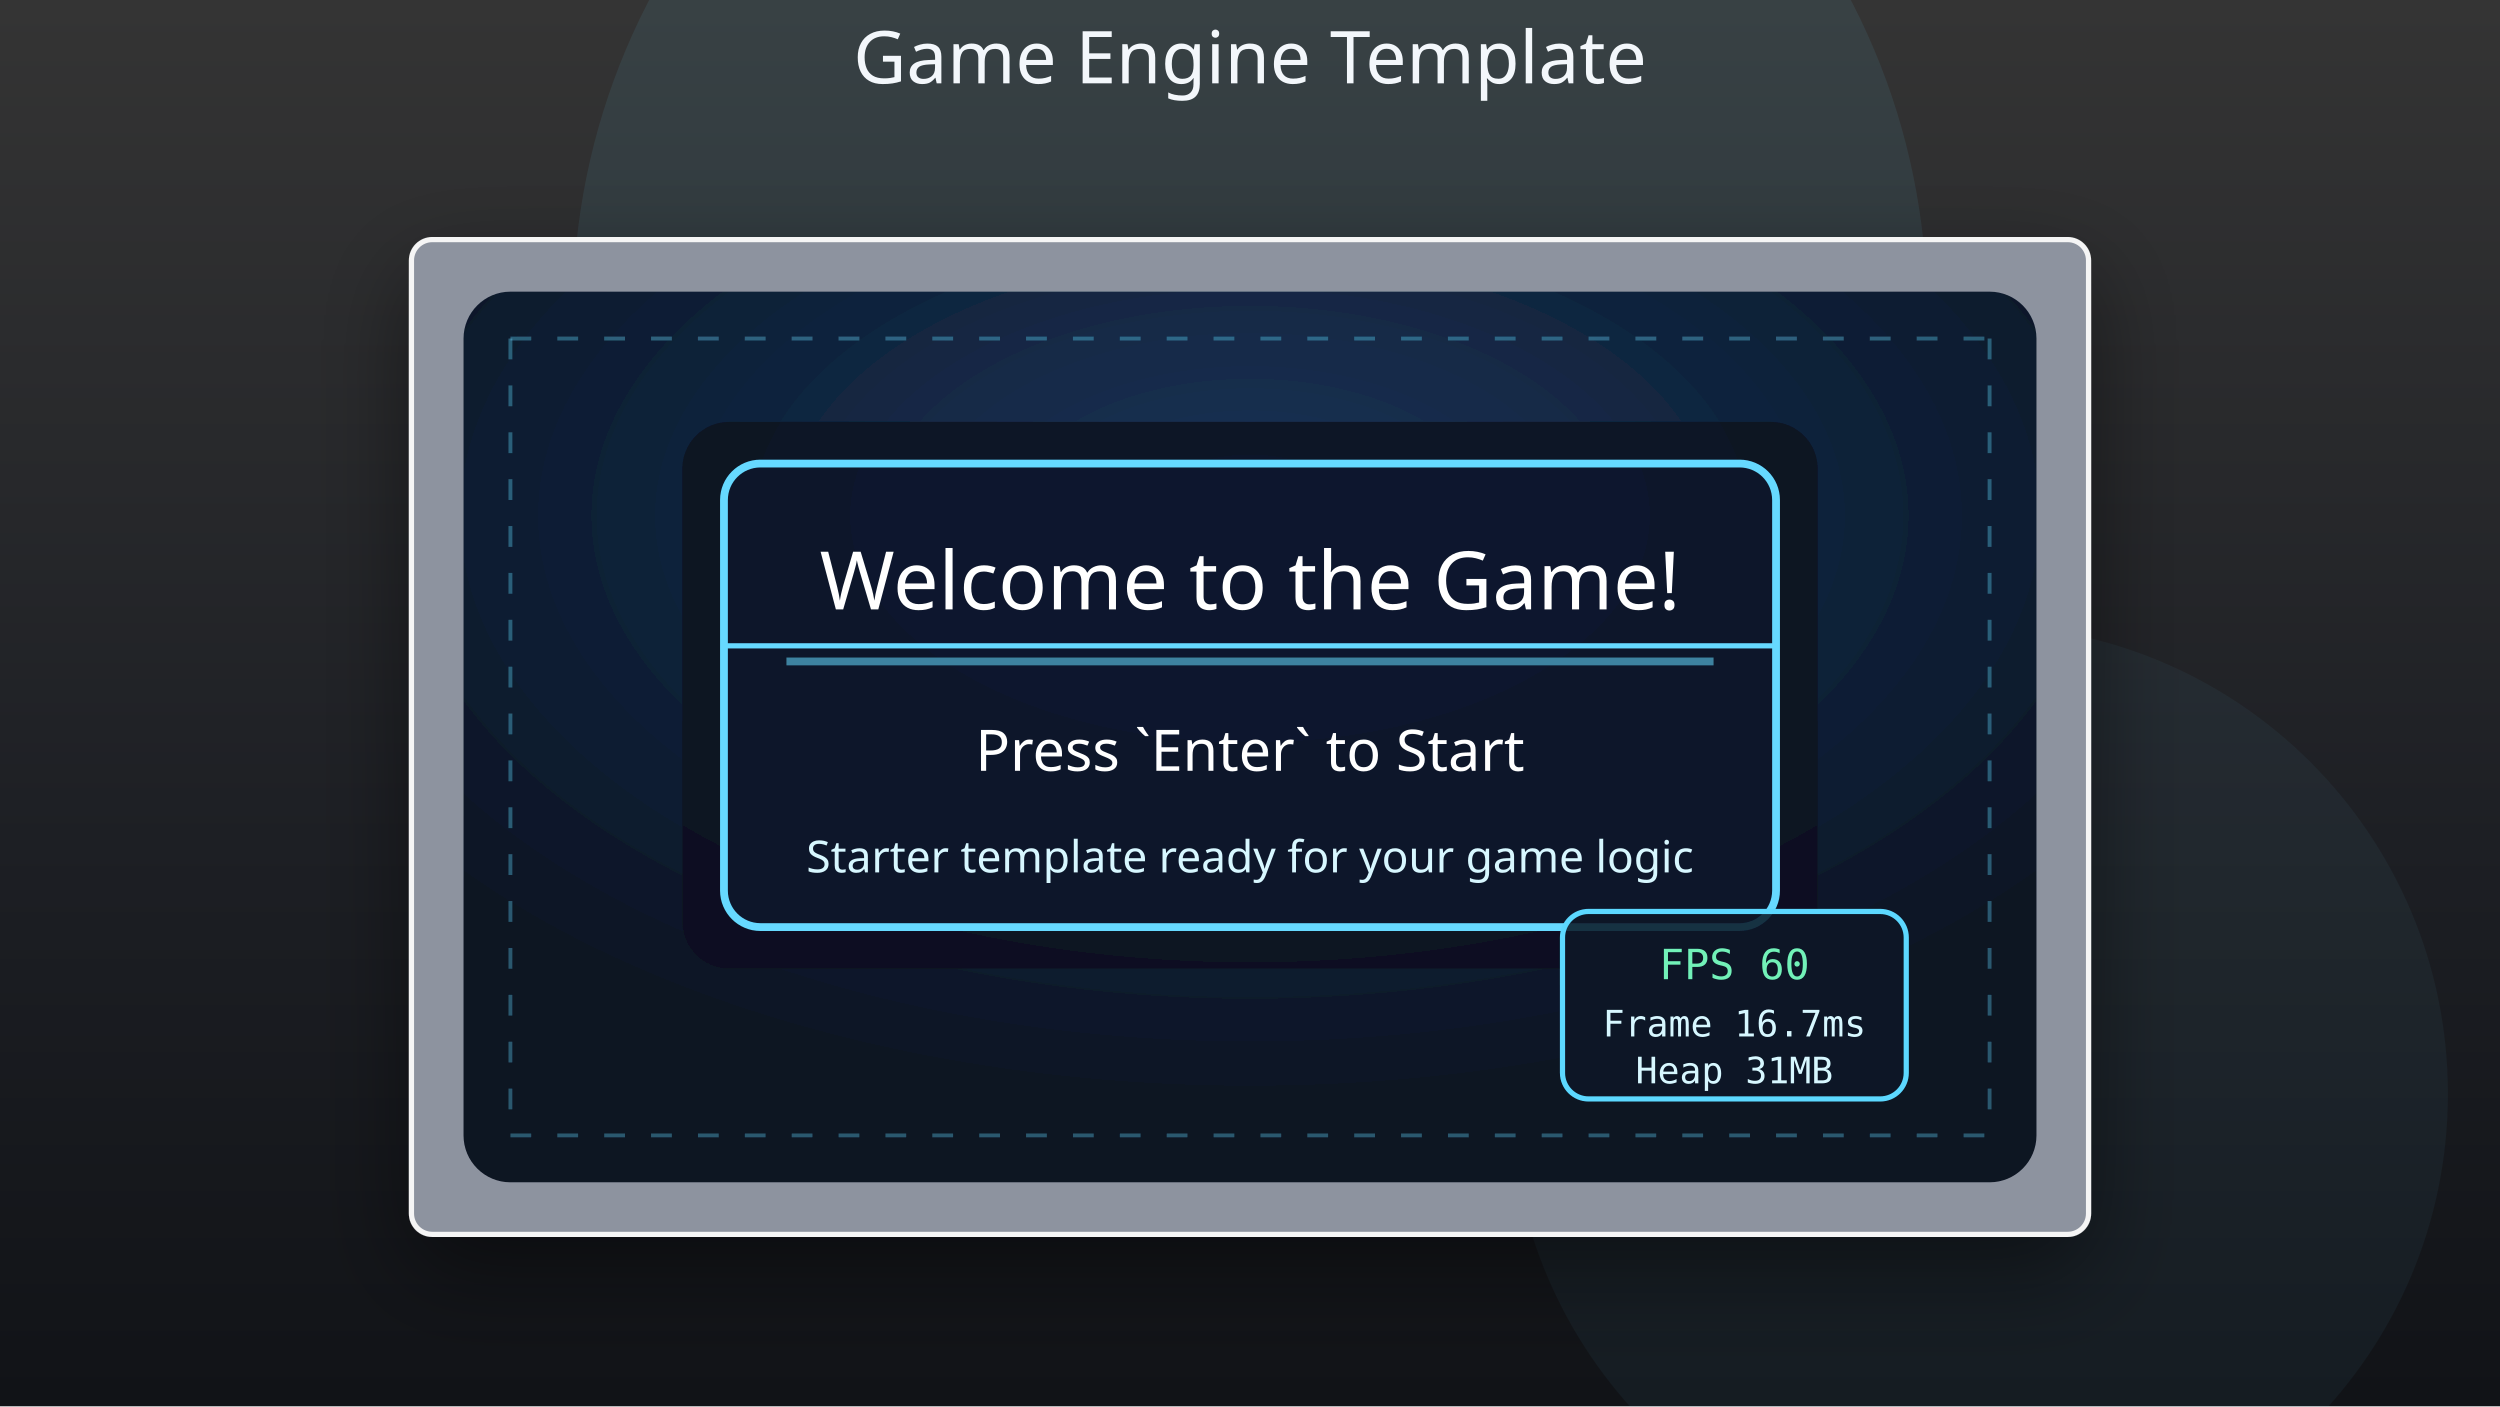
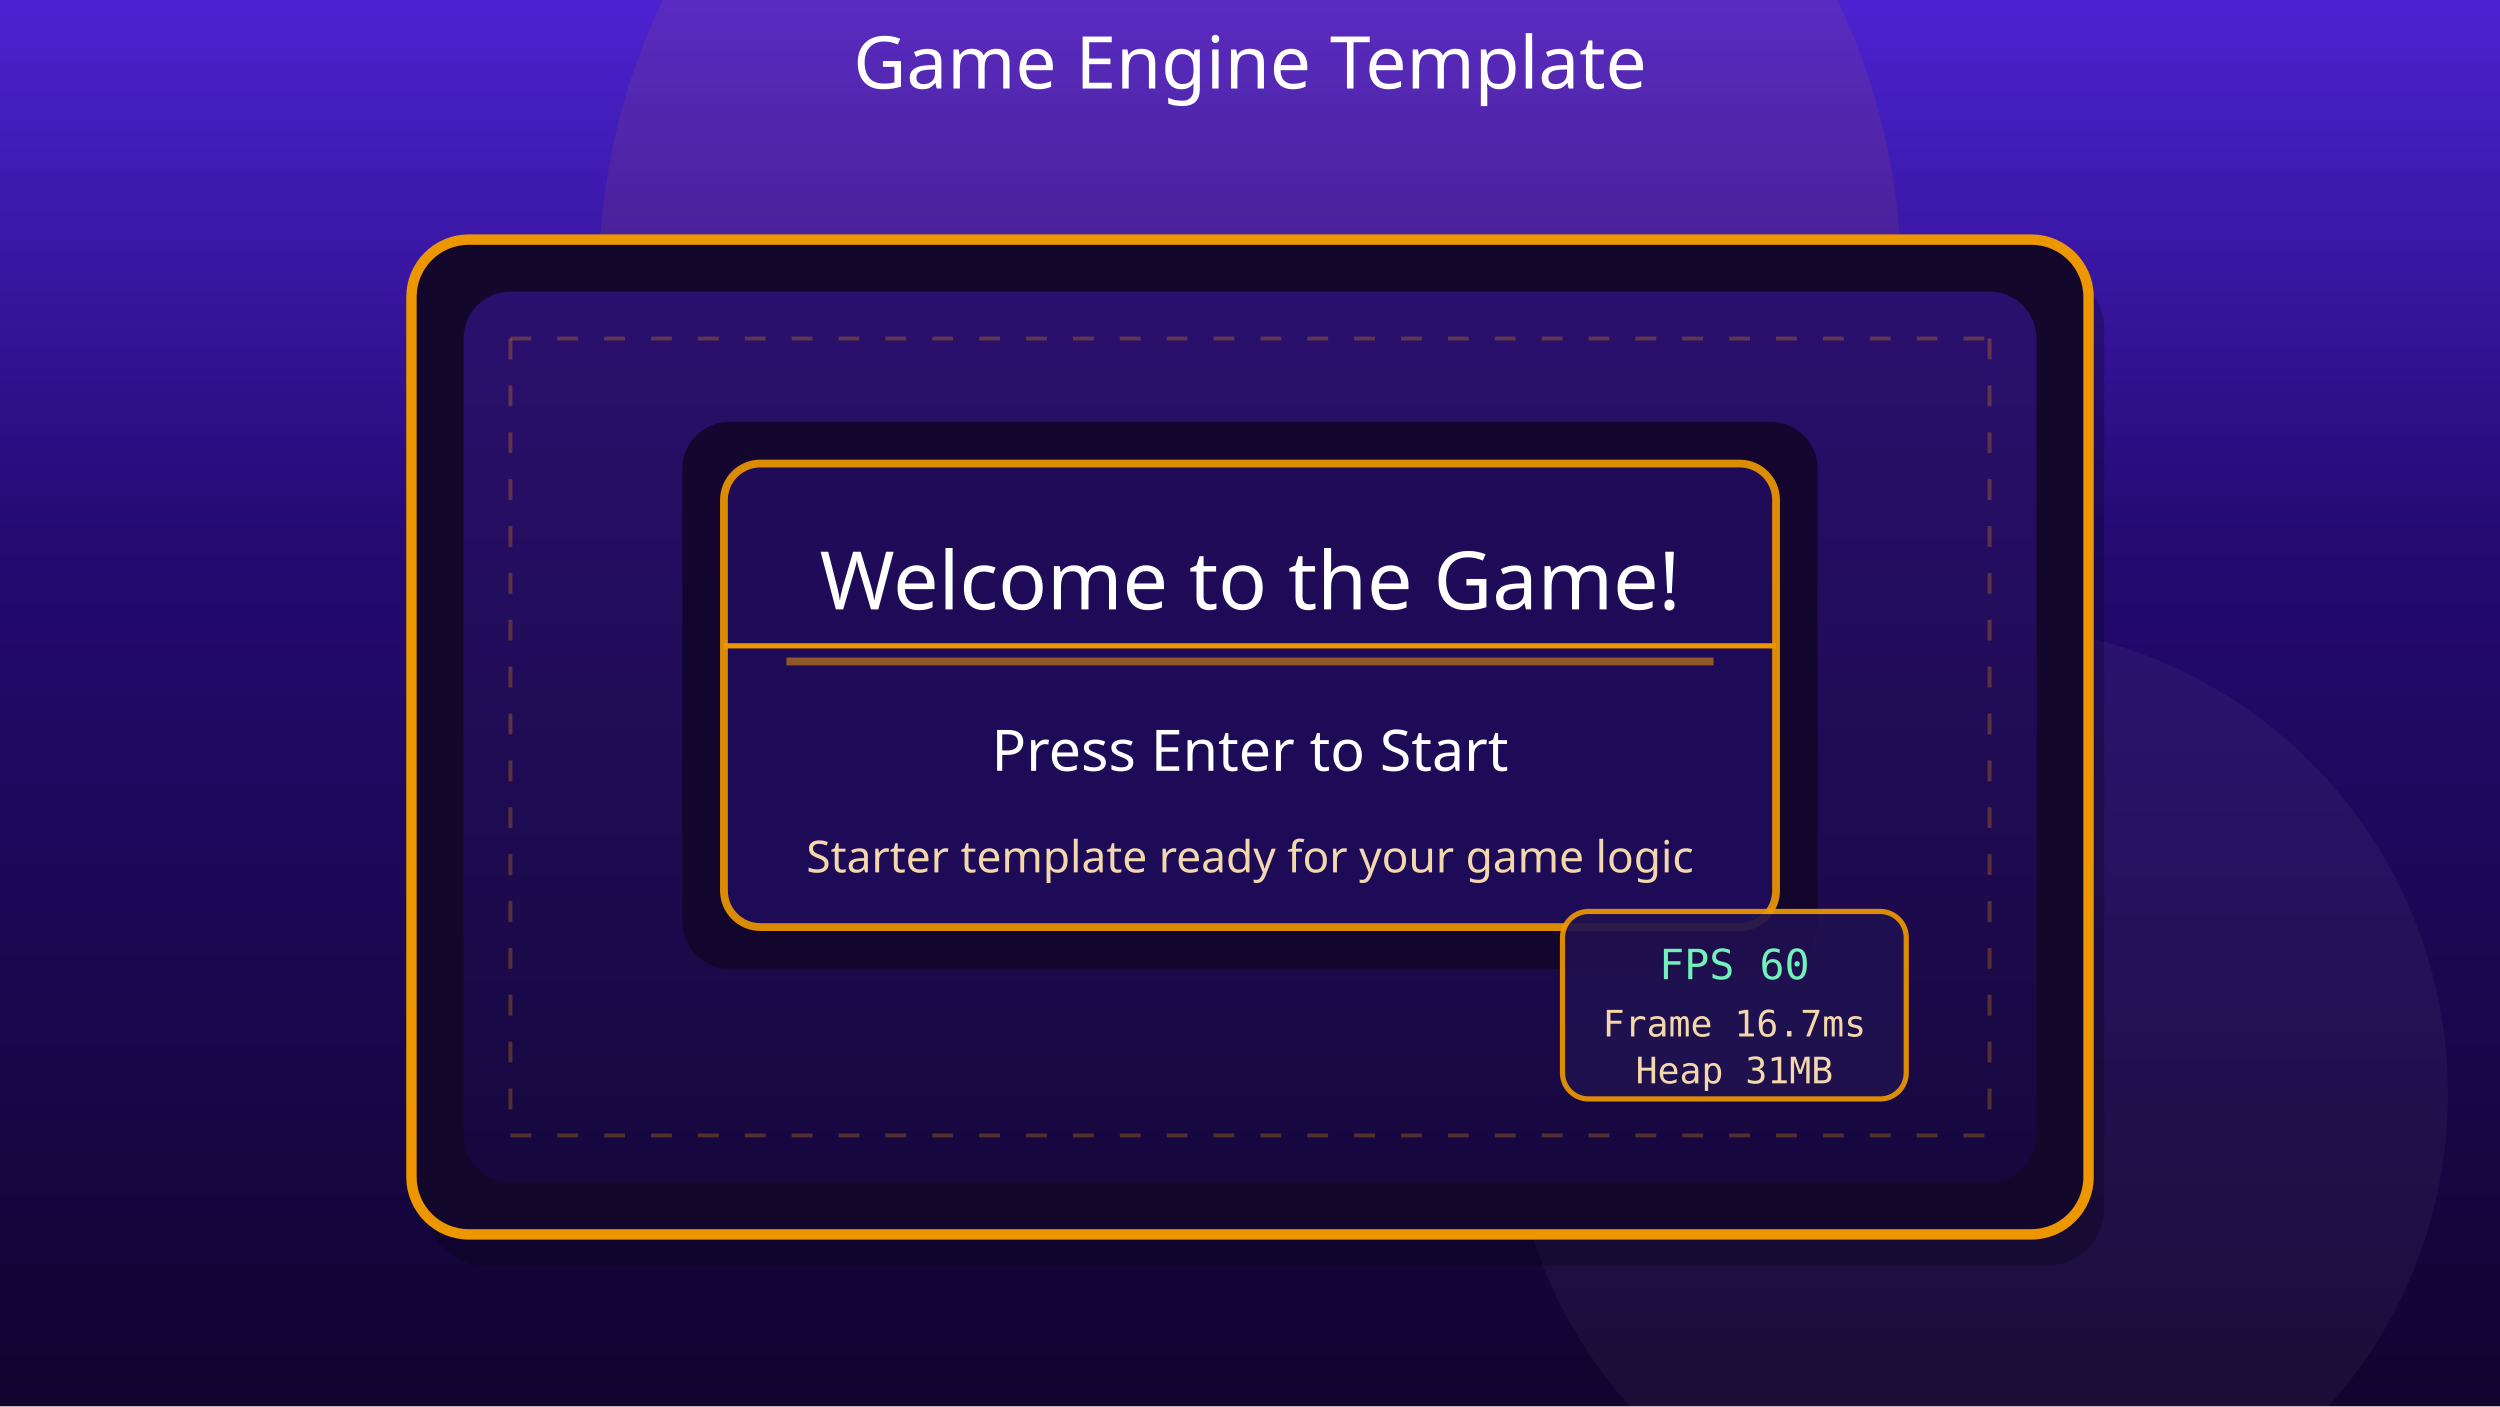
<svg xmlns="http://www.w3.org/2000/svg" width="960" height="540" viewBox="0 0 960 540" role="img" aria-label="Game engine template attract screen preview">
  <defs>
    <linearGradient id="pageBg" x1="0" y1="0" x2="0" y2="1">
-       <stop offset="0%" stop-color="#343434" />
-       <stop offset="60%" stop-color="#1d1f24" />
-       <stop offset="100%" stop-color="#111317" />
+       <stop offset="0%" stop-color="#4c22d0" />
+       <stop offset="38%" stop-color="#240a72" />
+       <stop offset="100%" stop-color="#11042f" />
    </linearGradient>
-     <radialGradient id="stageGlow" cx="50%" cy="25%" r="70%">
-       <stop offset="0%" stop-color="#173458" />
-       <stop offset="100%" stop-color="#0a1220" />
-     </radialGradient>
-     <filter id="softShadow" x="-20%" y="-20%" width="140%" height="140%">
-       <feDropShadow dx="0" dy="14" stdDeviation="18" flood-color="#000000" flood-opacity="0.45" />
-     </filter>
+     <linearGradient id="stageFill" x1="0" y1="0" x2="0" y2="1">
+       <stop offset="0%" stop-color="#2a106e" />
+       <stop offset="100%" stop-color="#16073e" />
+     </linearGradient>
  </defs>
  <rect width="960" height="540" fill="url(#pageBg)" />
-   <circle cx="480" cy="120" r="260" fill="#66d9ff" opacity="0.08" />
-   <circle cx="760" cy="420" r="180" fill="#66d9ff" opacity="0.05" />
-   <text x="480" y="32" text-anchor="middle" font-family="Segoe UI, Tahoma, sans-serif" font-size="28" fill="#f3f7fb">Game Engine Template</text>
-   <g transform="translate(158 92)" filter="url(#softShadow)">
-     <rect x="0" y="0" width="644" height="382" rx="8" fill="#8d939f" stroke="#f5f5f5" stroke-width="2" />
-     <rect x="20" y="20" width="604" height="342" rx="18" fill="url(#stageGlow)" />
-     <rect x="104" y="70" width="436" height="210" rx="18" fill="#07101fcc" />
-     <rect x="120" y="86" width="404" height="178" rx="14" fill="#101a2fcc" stroke="#66d9ff" stroke-width="3" />
-     <line x1="120" y1="156" x2="524" y2="156" stroke="#66d9ff" stroke-width="2" />
-     <line x1="144" y1="162" x2="500" y2="162" stroke="#66d9ff" stroke-width="3" stroke-opacity="0.55" />
-     <rect x="442" y="258" width="132" height="72" rx="10" fill="#0a1626dd" stroke="#5bd8ff" stroke-width="2" />
+   <circle cx="480" cy="108" r="250" fill="#ed9700" opacity="0.08" />
+   <circle cx="760" cy="420" r="180" fill="#ffffff" opacity="0.04" />
+   <text x="480" y="34" text-anchor="middle" font-family="Segoe UI, Tahoma, sans-serif" font-size="28" fill="#ffffff">Game Engine Template</text>
+   <g transform="translate(158 92)">
+     <rect x="6" y="12" width="644" height="382" rx="22" fill="#000000" opacity="0.24" />
+     <rect x="0" y="0" width="644" height="382" rx="22" fill="#13072c" stroke="#ed9700" stroke-width="4" />
+     <rect x="20" y="20" width="604" height="342" rx="18" fill="url(#stageFill)" />
+     <line x1="38" y1="38" x2="606" y2="38" stroke="#ed9700" stroke-width="1.5" stroke-dasharray="8 10" opacity="0.28" />
+     <line x1="38" y1="344" x2="606" y2="344" stroke="#ed9700" stroke-width="1.5" stroke-dasharray="8 10" opacity="0.28" />
+     <line x1="38" y1="38" x2="38" y2="344" stroke="#ed9700" stroke-width="1.5" stroke-dasharray="8 10" opacity="0.28" />
+     <line x1="606" y1="38" x2="606" y2="344" stroke="#ed9700" stroke-width="1.5" stroke-dasharray="8 10" opacity="0.28" />
+     <rect x="104" y="70" width="436" height="210" rx="18" fill="#120629" opacity="0.9" />
+     <rect x="120" y="86" width="404" height="178" rx="14" fill="#200c5a" opacity="0.92" stroke="#ed9700" stroke-width="3" />
+     <line x1="120" y1="156" x2="524" y2="156" stroke="#ed9700" stroke-width="2" />
+     <line x1="144" y1="162" x2="500" y2="162" stroke="#ed9700" stroke-width="3" opacity="0.55" />
+     <rect x="442" y="258" width="132" height="72" rx="10" fill="#20104f" opacity="0.92" stroke="#ed9700" stroke-width="2" />
    <text x="508" y="284" text-anchor="middle" font-family="Consolas, monospace" font-size="16" fill="#72f1b8">FPS 60</text>
-     <text x="508" y="306" text-anchor="middle" font-family="Consolas, monospace" font-size="14" fill="#d7f7ff">Frame 16.7ms</text>
-     <text x="508" y="324" text-anchor="middle" font-family="Consolas, monospace" font-size="14" fill="#d7f7ff">Heap 31MB</text>
-     <line x1="38" y1="38" x2="606" y2="38" stroke="#66d9ff" stroke-width="1.5" stroke-dasharray="8 10" stroke-opacity="0.35" />
-     <line x1="38" y1="344" x2="606" y2="344" stroke="#66d9ff" stroke-width="1.5" stroke-dasharray="8 10" stroke-opacity="0.35" />
-     <line x1="38" y1="38" x2="38" y2="344" stroke="#66d9ff" stroke-width="1.5" stroke-dasharray="8 10" stroke-opacity="0.35" />
-     <line x1="606" y1="38" x2="606" y2="344" stroke="#66d9ff" stroke-width="1.5" stroke-dasharray="8 10" stroke-opacity="0.35" />
+     <text x="508" y="306" text-anchor="middle" font-family="Consolas, monospace" font-size="14" fill="#f3d8ab">Frame 16.7ms</text>
+     <text x="508" y="324" text-anchor="middle" font-family="Consolas, monospace" font-size="14" fill="#f3d8ab">Heap 31MB</text>
    <text x="322" y="142" text-anchor="middle" font-family="Segoe UI, Tahoma, sans-serif" font-size="31" fill="#ffffff">Welcome to the Game!</text>
-     <text x="322" y="204" text-anchor="middle" font-family="Segoe UI, Tahoma, sans-serif" font-size="22" fill="#ffffff">Press `Enter` to Start</text>
-     <text x="322" y="243" text-anchor="middle" font-family="Segoe UI, Tahoma, sans-serif" font-size="17" fill="#d7f7ff">Starter template ready for your game logic</text>
+     <text x="322" y="204" text-anchor="middle" font-family="Segoe UI, Tahoma, sans-serif" font-size="22" fill="#ffffff">Press Enter to Start</text>
+     <text x="322" y="243" text-anchor="middle" font-family="Segoe UI, Tahoma, sans-serif" font-size="17" fill="#f3d8ab">Starter template ready for your game logic</text>
  </g>
</svg>
